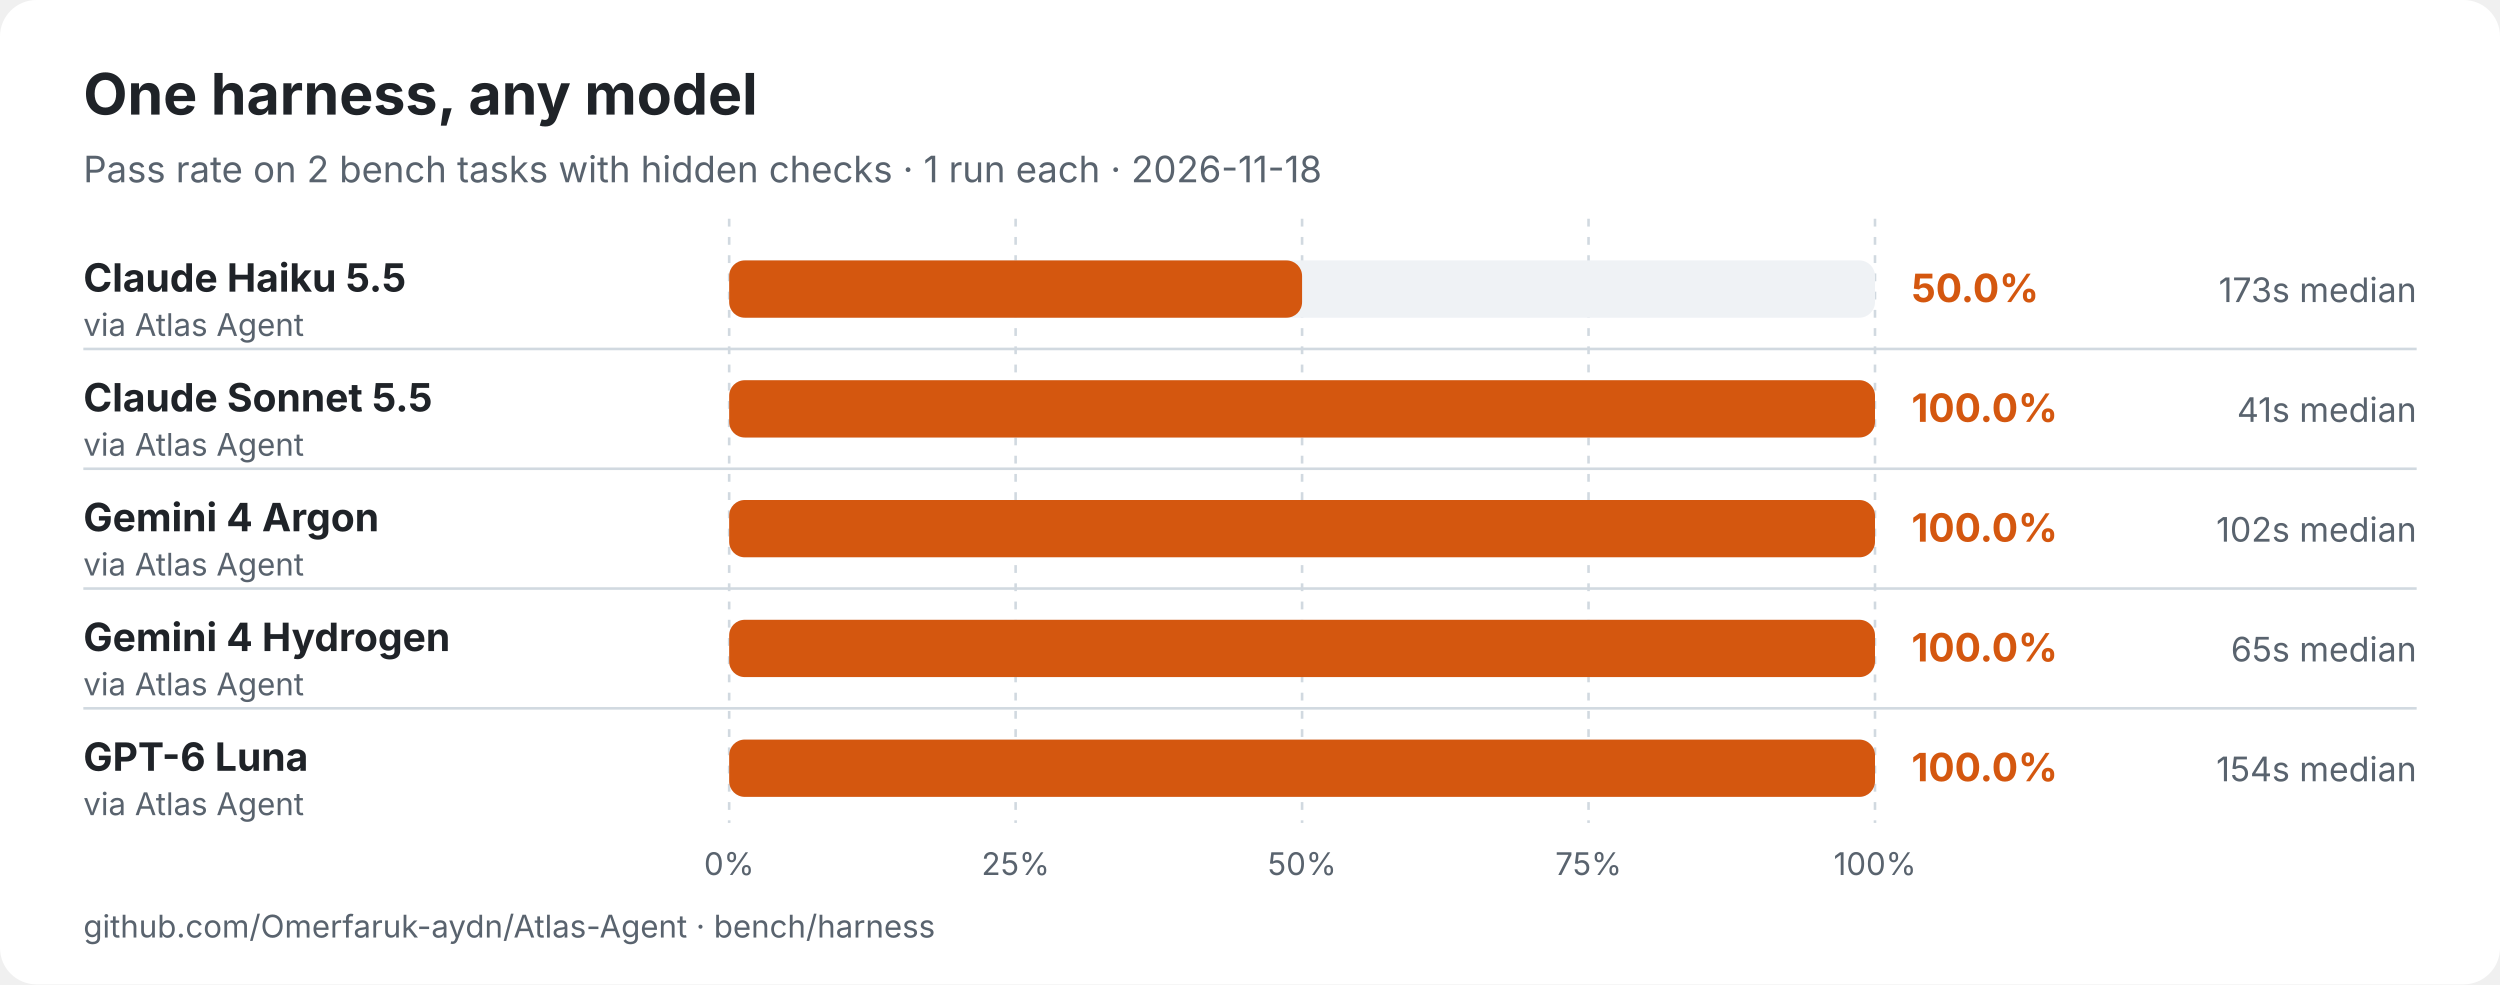
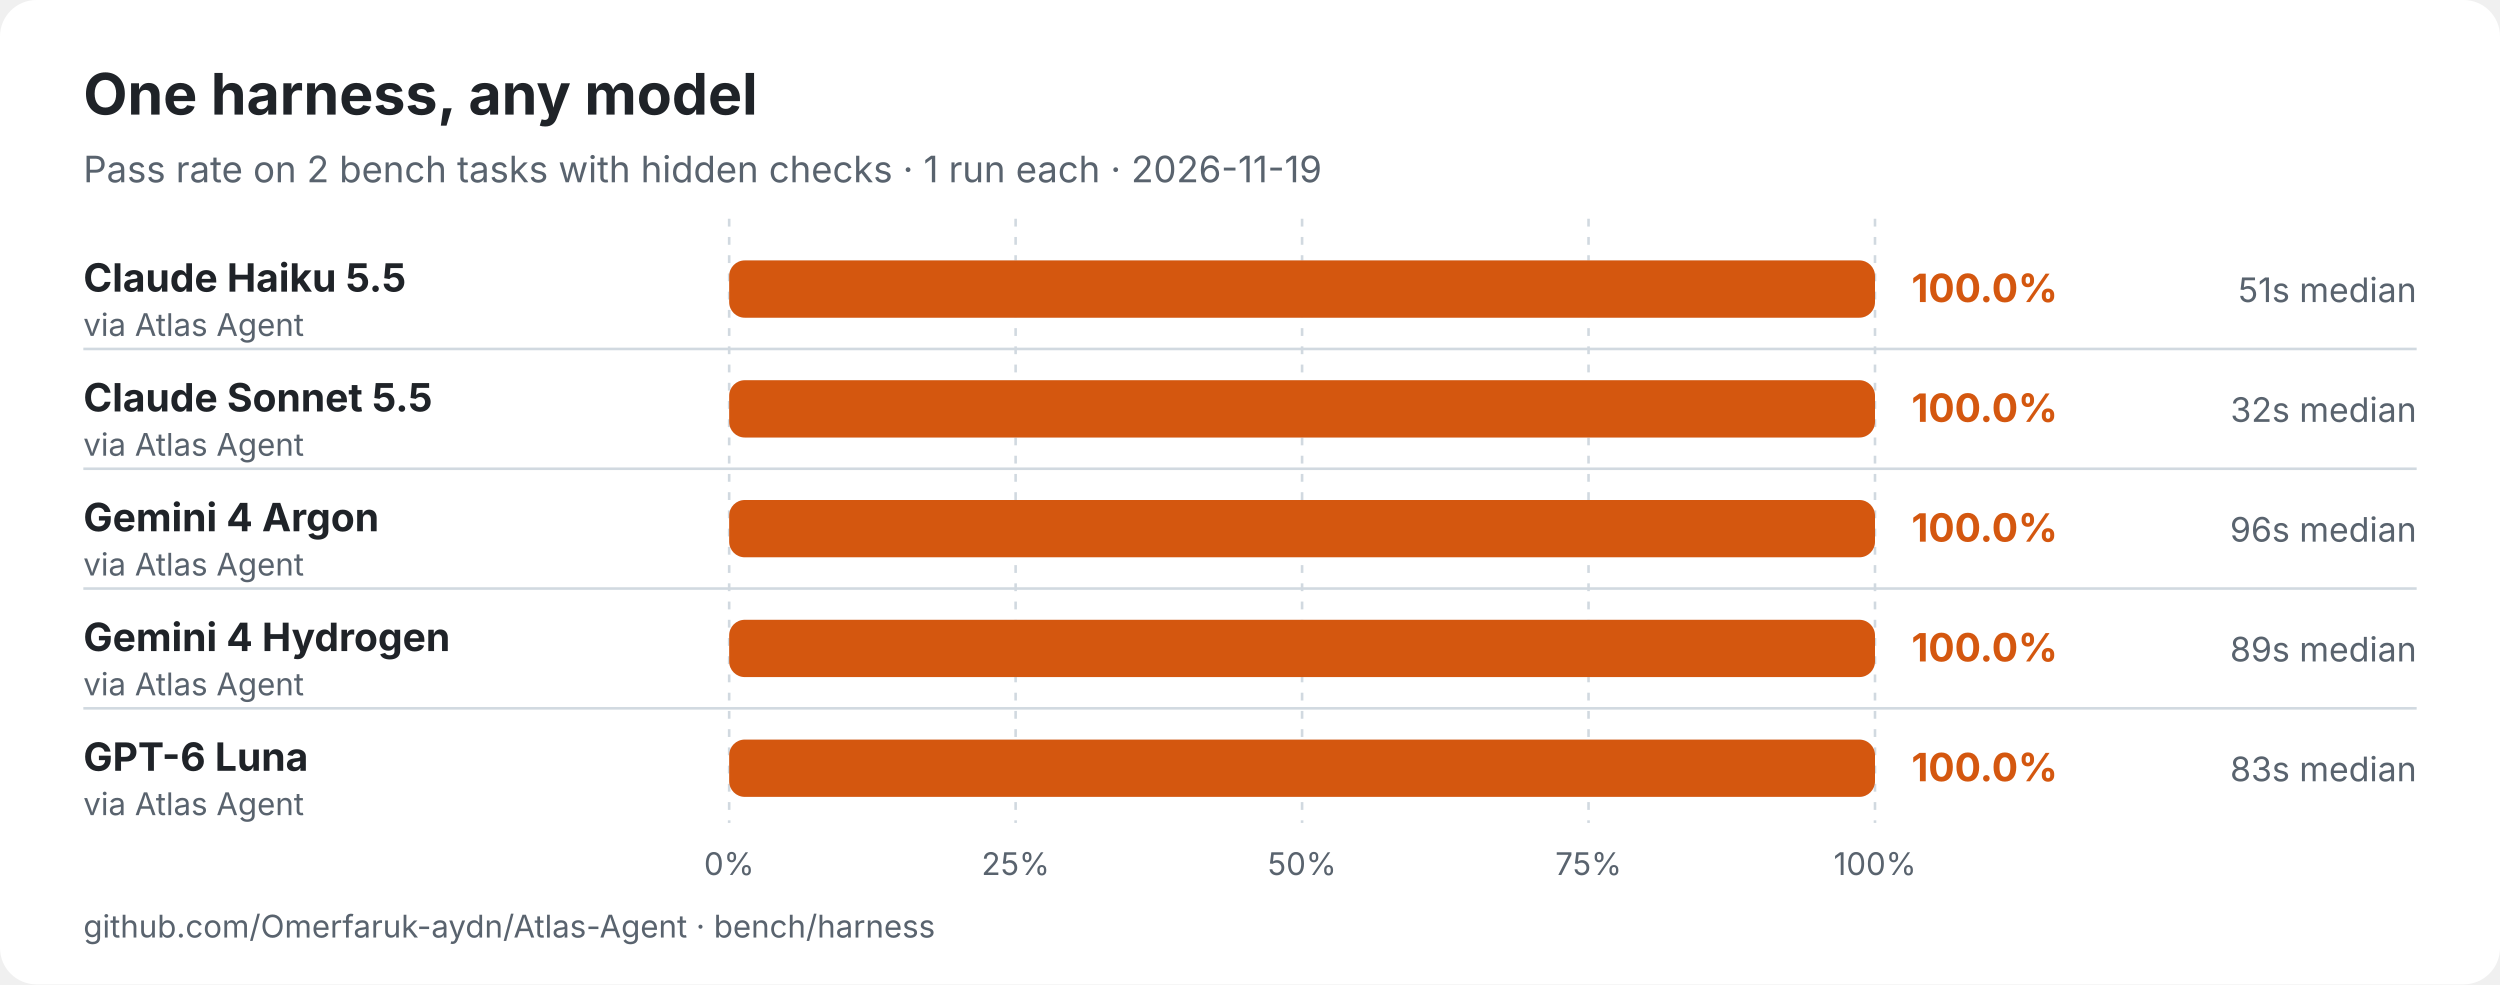
<svg xmlns="http://www.w3.org/2000/svg" width="960" height="378" viewBox="0 0 960 378" font-family="Inter, -apple-system, Segoe UI, Helvetica, Arial, sans-serif">
  <rect width="960" height="378" rx="14" fill="#ffffff" />
  <text x="32" y="44" font-size="22" font-weight="700" fill="#1f2328">One harness, any model</text>
-   <text x="32" y="70" font-size="14" fill="#59636e">Pass rate on 2 bench tasks with hidden checks · 1 run each · 2026-11-18</text>
+   <text x="32" y="70" font-size="14" fill="#59636e">Pass rate on 2 bench tasks with hidden checks · 1 run each · 2026-11-19</text>
  <line x1="280" y1="84" x2="280" y2="316" stroke="#d1d9e0" stroke-dasharray="3 4" />
  <text x="280" y="336" font-size="12" fill="#59636e" text-anchor="middle">0%</text>
  <line x1="390" y1="84" x2="390" y2="316" stroke="#d1d9e0" stroke-dasharray="3 4" />
  <text x="390" y="336" font-size="12" fill="#59636e" text-anchor="middle">25%</text>
  <line x1="500" y1="84" x2="500" y2="316" stroke="#d1d9e0" stroke-dasharray="3 4" />
  <text x="500" y="336" font-size="12" fill="#59636e" text-anchor="middle">50%</text>
  <line x1="610" y1="84" x2="610" y2="316" stroke="#d1d9e0" stroke-dasharray="3 4" />
  <text x="610" y="336" font-size="12" fill="#59636e" text-anchor="middle">75%</text>
  <line x1="720" y1="84" x2="720" y2="316" stroke="#d1d9e0" stroke-dasharray="3 4" />
  <text x="720" y="336" font-size="12" fill="#59636e" text-anchor="middle">100%</text>
  <text x="32" y="112" font-size="15" font-weight="700" fill="#1f2328">Claude Haiku 5.5</text>
  <text x="32" y="129" font-size="12" fill="#59636e">via Atlas Agent</text>
  <rect x="280" y="100" width="440" height="22" rx="6" fill="#eff2f5" />
-   <rect x="280" y="100" width="220" height="22" rx="6" fill="#d4570f" />
-   <text x="734" y="116" font-size="15" font-weight="700" fill="#d4570f">50.0%</text>
-   <text x="928" y="116" font-size="13" fill="#59636e" text-anchor="end">173s median</text>
+   <rect x="280" y="100" width="440" height="22" rx="6" fill="#d4570f" />
+   <text x="734" y="116" font-size="15" font-weight="700" fill="#d4570f">100.0%</text>
+   <text x="928" y="116" font-size="13" fill="#59636e" text-anchor="end">51s median</text>
  <line x1="32" y1="134" x2="928" y2="134" stroke="#d1d9e0" />
  <text x="32" y="158" font-size="15" font-weight="700" fill="#1f2328">Claude Sonnet 5.5</text>
  <text x="32" y="175" font-size="12" fill="#59636e">via Atlas Agent</text>
  <rect x="280" y="146" width="440" height="22" rx="6" fill="#eff2f5" />
  <rect x="280" y="146" width="440" height="22" rx="6" fill="#d4570f" />
  <text x="734" y="162" font-size="15" font-weight="700" fill="#d4570f">100.0%</text>
-   <text x="928" y="162" font-size="13" fill="#59636e" text-anchor="end">41s median</text>
+   <text x="928" y="162" font-size="13" fill="#59636e" text-anchor="end">32s median</text>
  <line x1="32" y1="180" x2="928" y2="180" stroke="#d1d9e0" />
  <text x="32" y="204" font-size="15" font-weight="700" fill="#1f2328">Gemini 4 Argon</text>
  <text x="32" y="221" font-size="12" fill="#59636e">via Atlas Agent</text>
  <rect x="280" y="192" width="440" height="22" rx="6" fill="#eff2f5" />
  <rect x="280" y="192" width="440" height="22" rx="6" fill="#d4570f" />
  <text x="734" y="208" font-size="15" font-weight="700" fill="#d4570f">100.0%</text>
-   <text x="928" y="208" font-size="13" fill="#59636e" text-anchor="end">102s median</text>
+   <text x="928" y="208" font-size="13" fill="#59636e" text-anchor="end">96s median</text>
  <line x1="32" y1="226" x2="928" y2="226" stroke="#d1d9e0" />
  <text x="32" y="250" font-size="15" font-weight="700" fill="#1f2328">Gemini 4 Hydrogen</text>
  <text x="32" y="267" font-size="12" fill="#59636e">via Atlas Agent</text>
  <rect x="280" y="238" width="440" height="22" rx="6" fill="#eff2f5" />
  <rect x="280" y="238" width="440" height="22" rx="6" fill="#d4570f" />
  <text x="734" y="254" font-size="15" font-weight="700" fill="#d4570f">100.0%</text>
-   <text x="928" y="254" font-size="13" fill="#59636e" text-anchor="end">65s median</text>
+   <text x="928" y="254" font-size="13" fill="#59636e" text-anchor="end">89s median</text>
  <line x1="32" y1="272" x2="928" y2="272" stroke="#d1d9e0" />
  <text x="32" y="296" font-size="15" font-weight="700" fill="#1f2328">GPT-6 Luna</text>
  <text x="32" y="313" font-size="12" fill="#59636e">via Atlas Agent</text>
  <rect x="280" y="284" width="440" height="22" rx="6" fill="#eff2f5" />
  <rect x="280" y="284" width="440" height="22" rx="6" fill="#d4570f" />
  <text x="734" y="300" font-size="15" font-weight="700" fill="#d4570f">100.0%</text>
-   <text x="928" y="300" font-size="13" fill="#59636e" text-anchor="end">154s median</text>
+   <text x="928" y="300" font-size="13" fill="#59636e" text-anchor="end">83s median</text>
  <text x="32" y="360" font-size="12" fill="#59636e">github.com/Omerfaruk-aydn/Atlas-Agent · bench/harness</text>
</svg>
